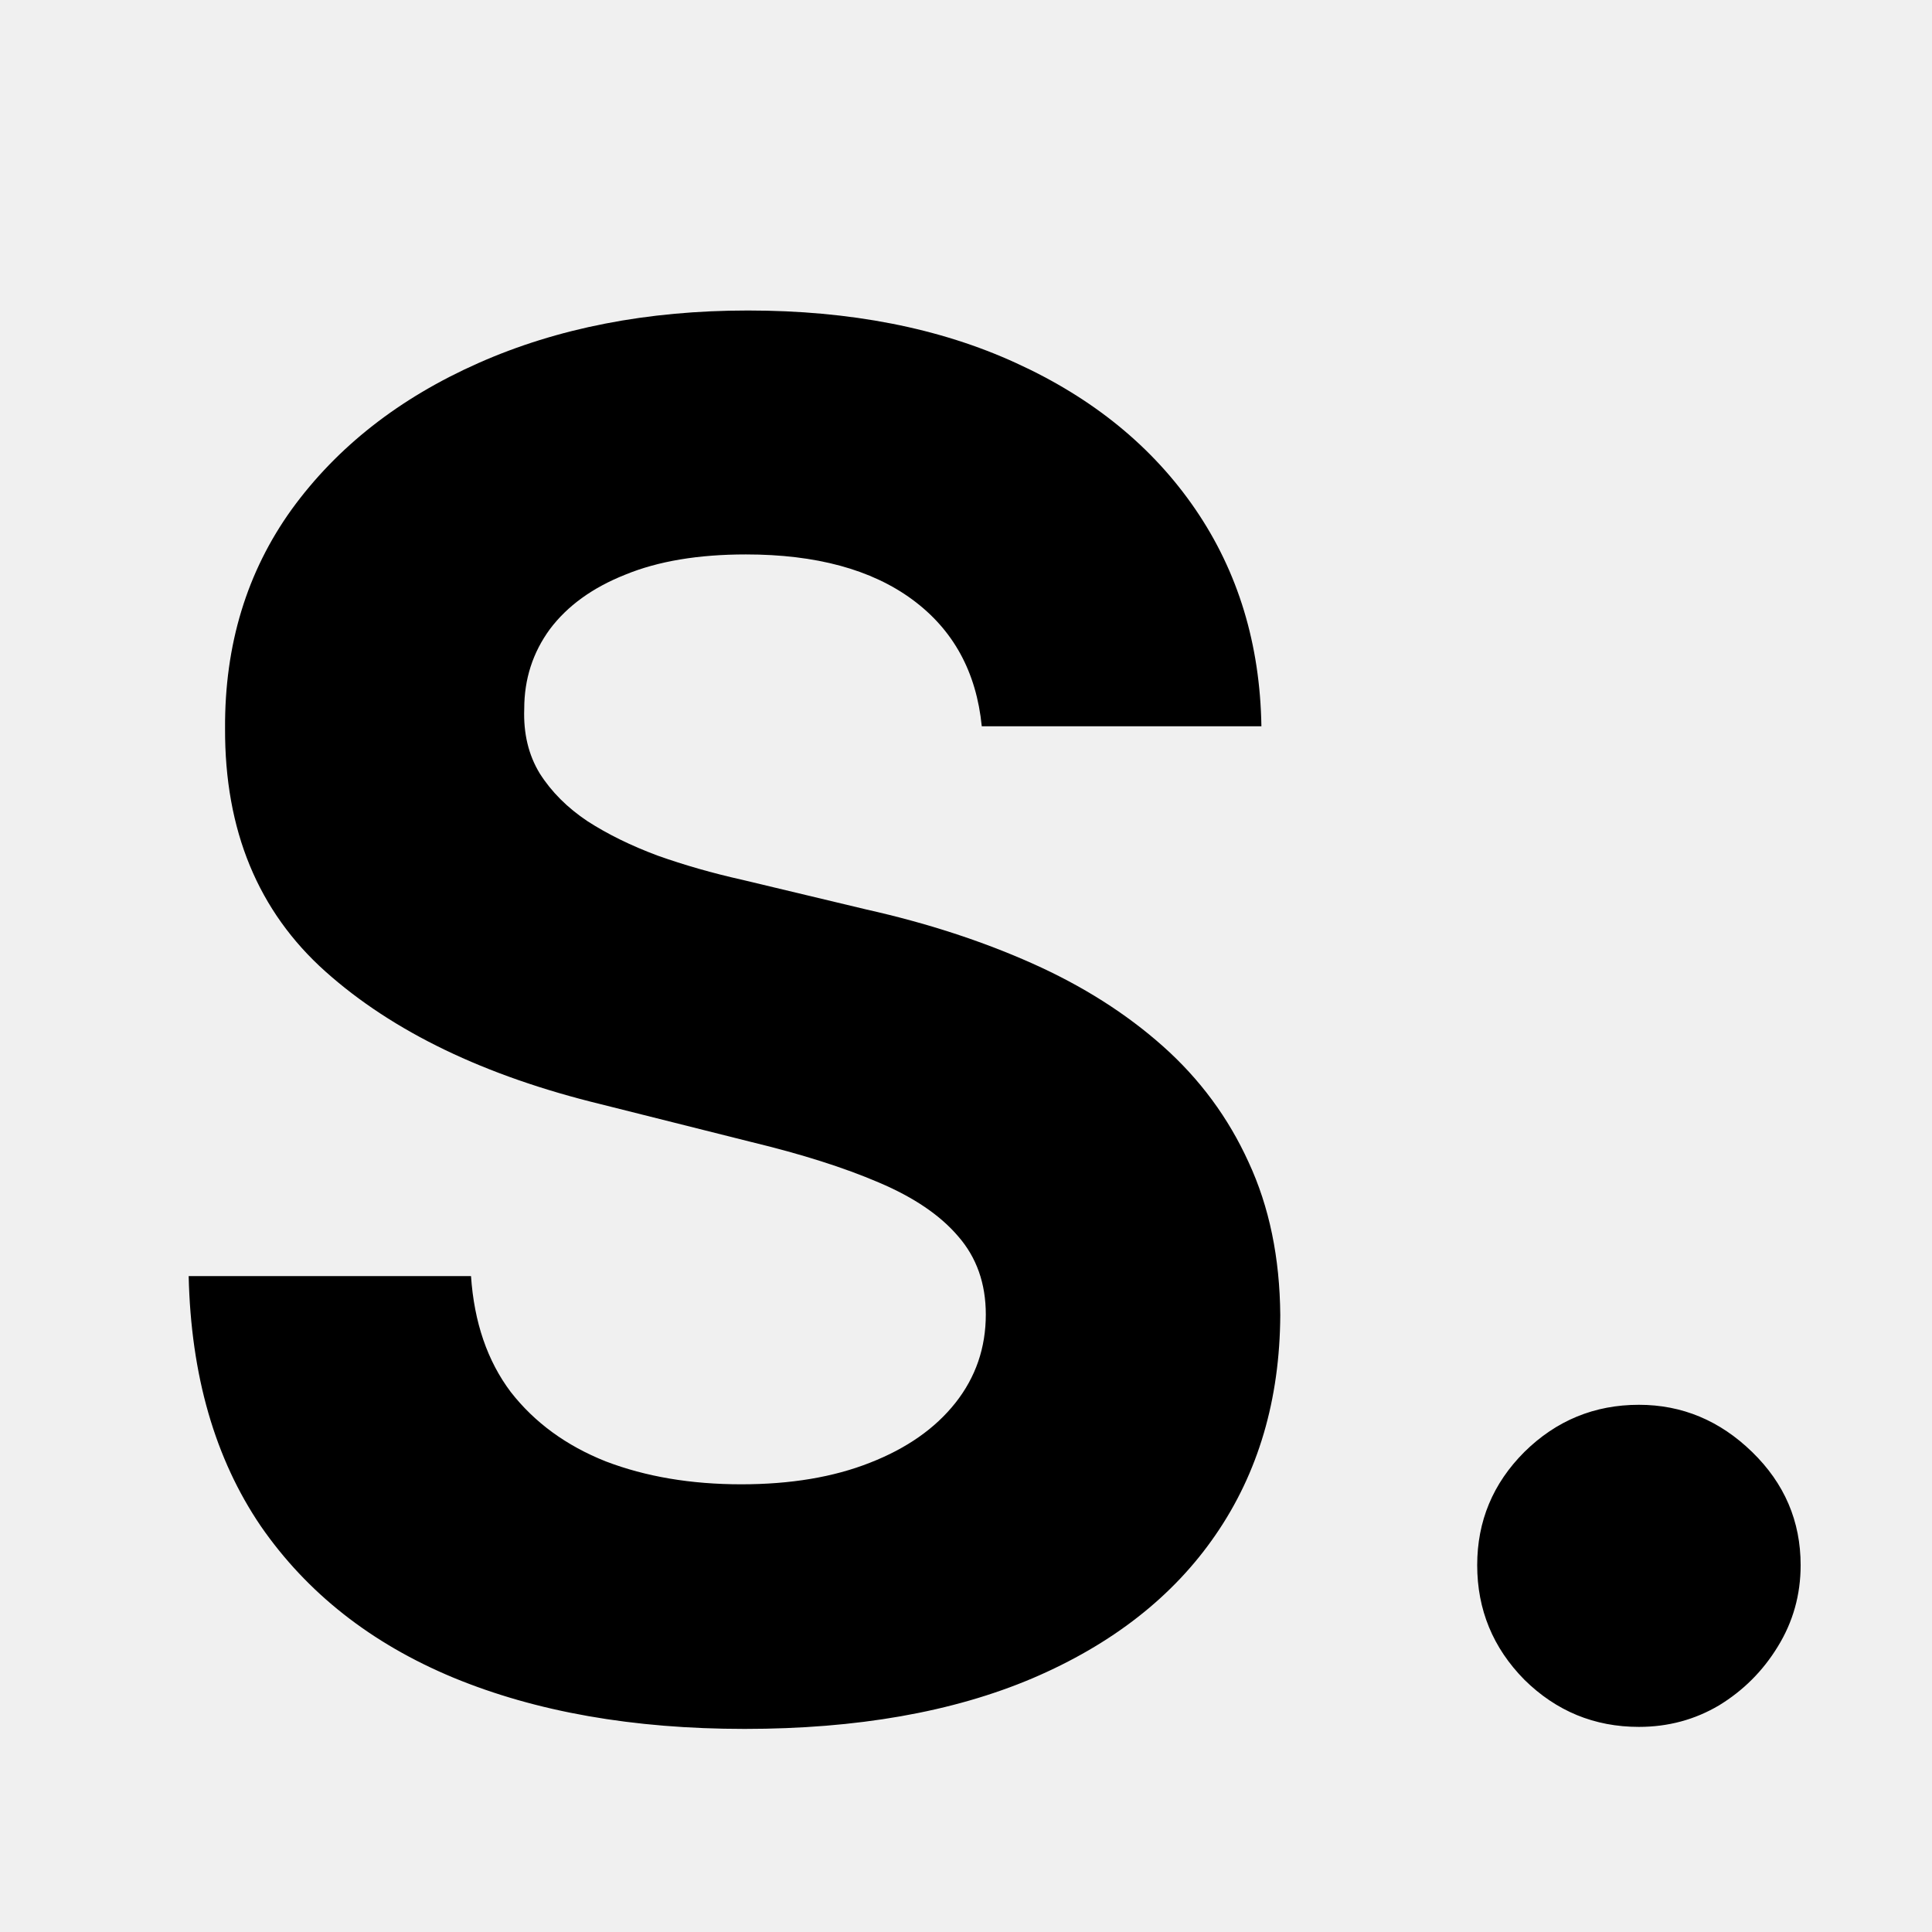
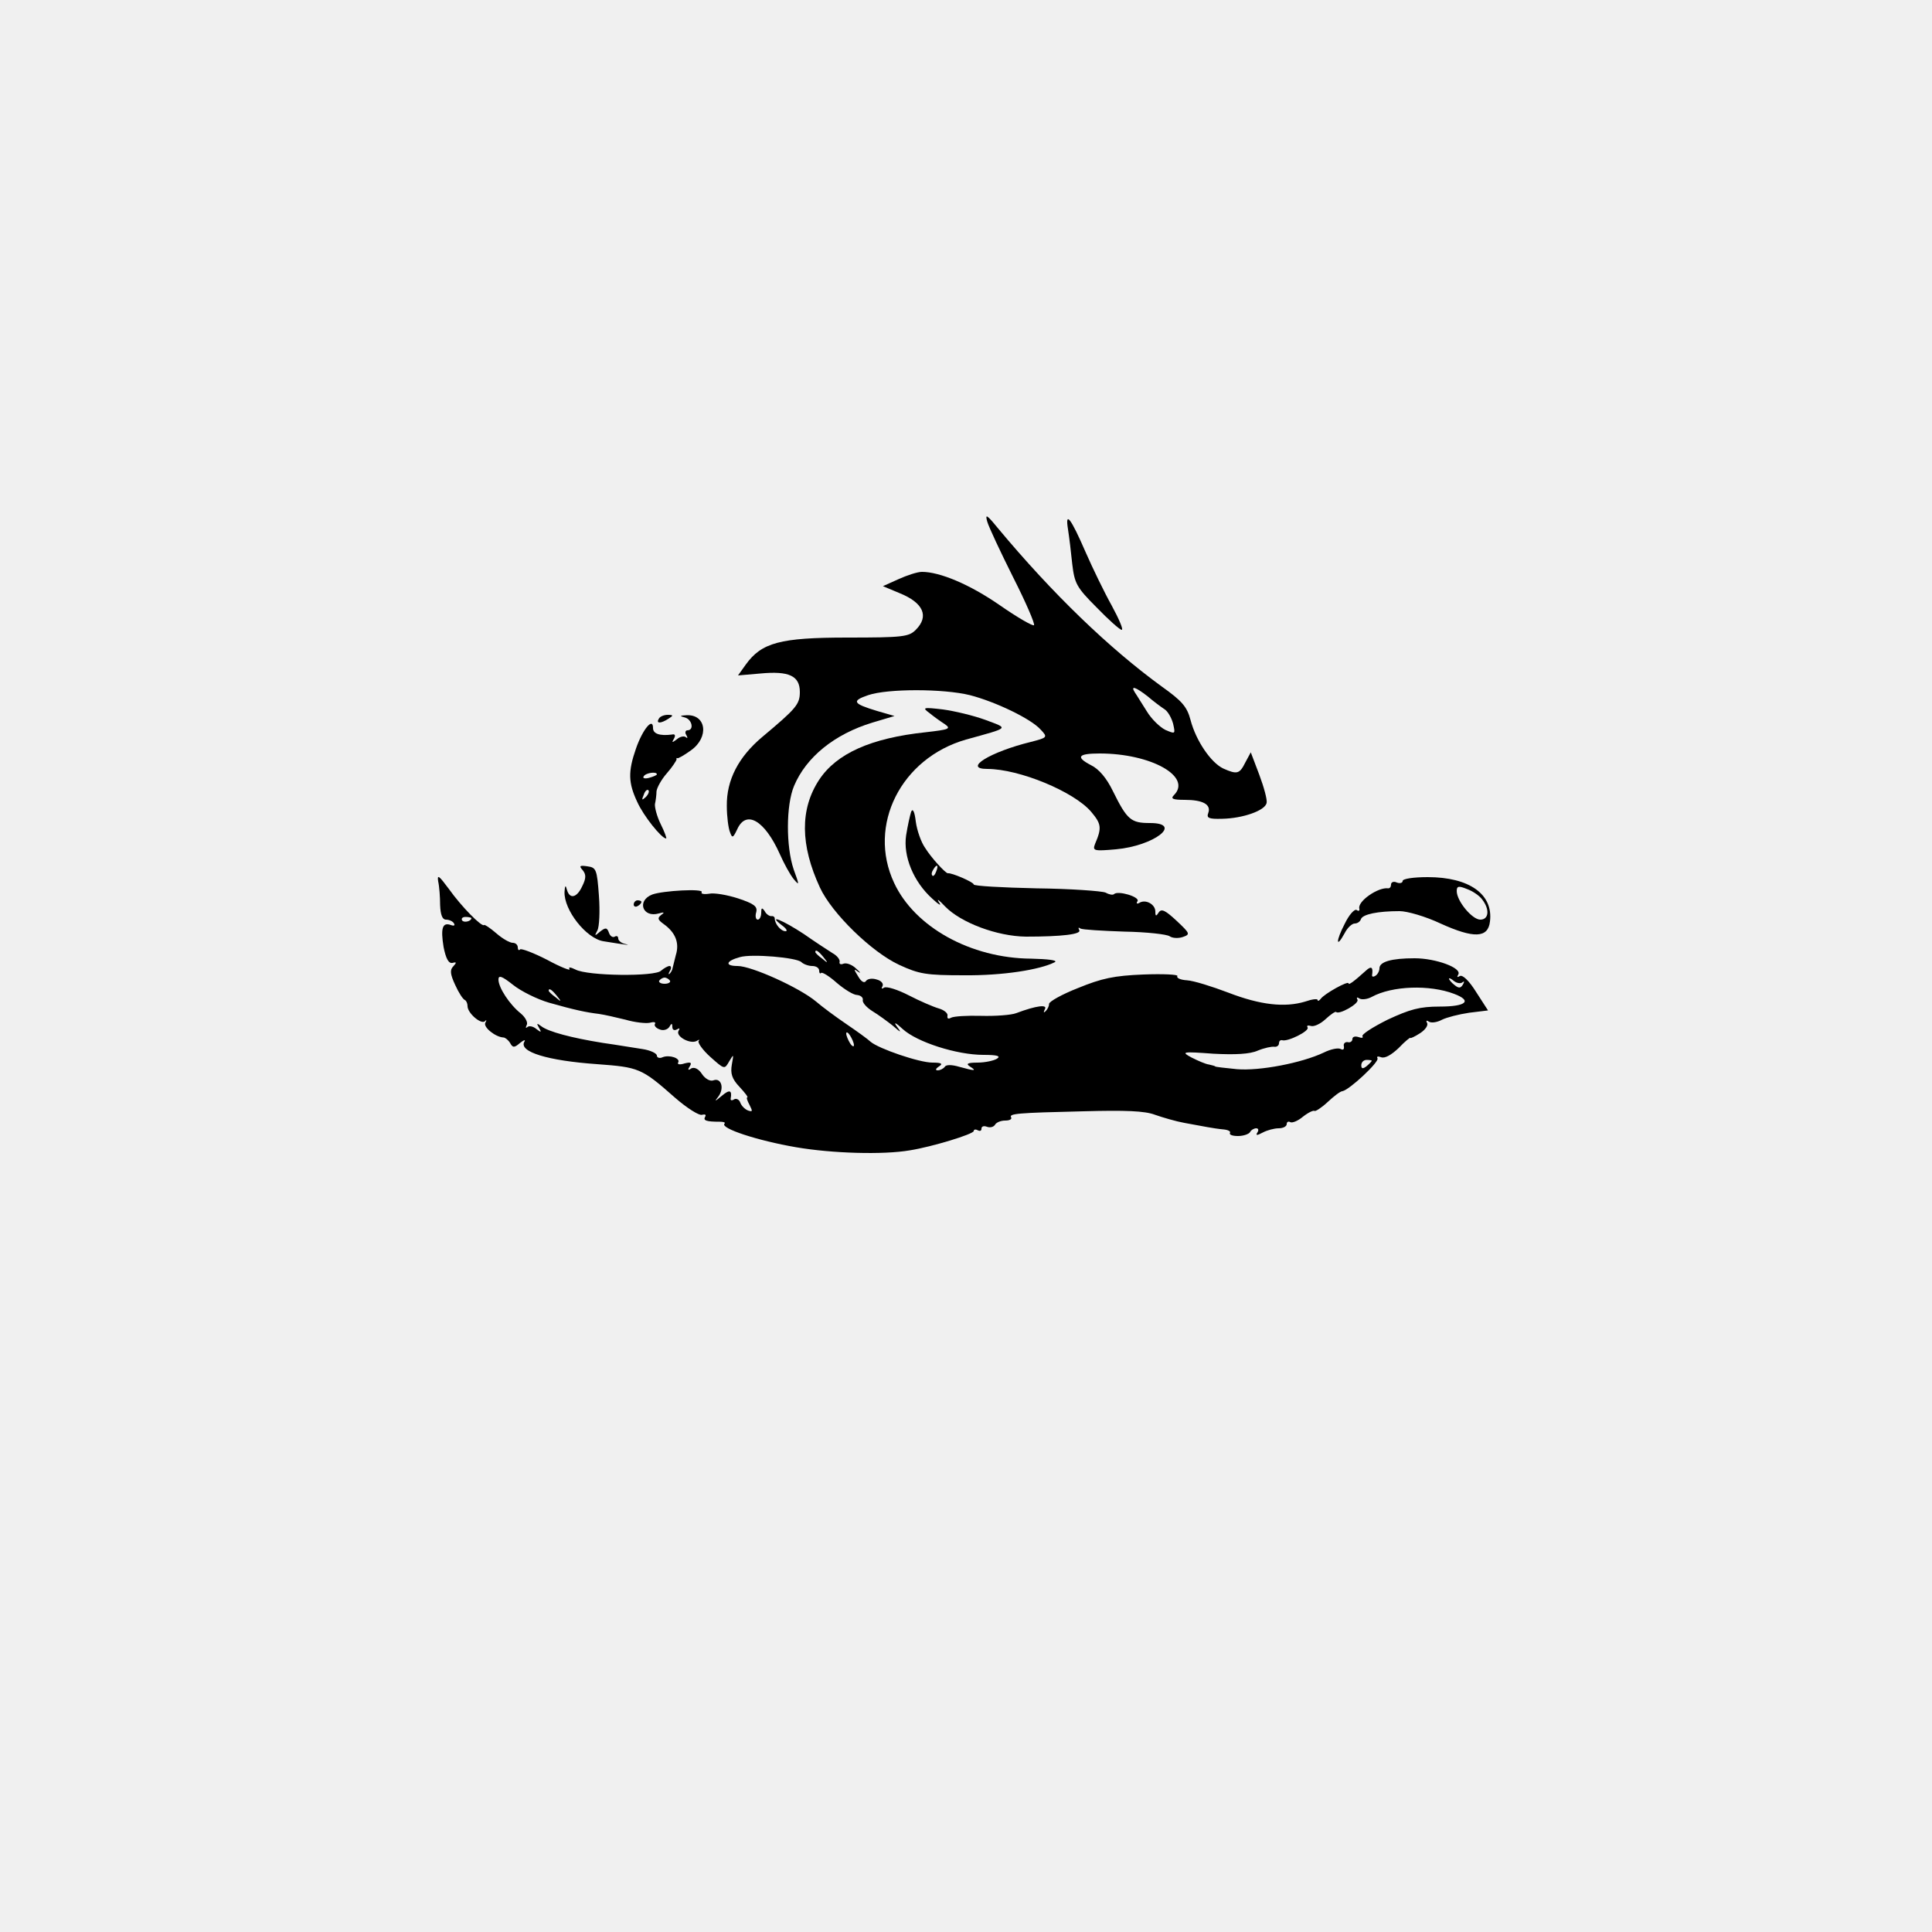
- <svg xmlns="http://www.w3.org/2000/svg" width="1024" height="1024" fill="none">
-   <path class="dynamic" d="M520.357 384.929C517.5 356.119 505.238 333.738 483.571 317.786C461.905 301.833 432.5 293.857 395.357 293.857C370.119 293.857 348.81 297.429 331.429 304.571C314.048 311.476 300.714 321.119 291.429 333.5C282.381 345.881 277.857 359.929 277.857 375.643C277.381 388.738 280.119 400.167 286.071 409.929C292.262 419.69 300.714 428.143 311.429 435.286C322.143 442.19 334.524 448.262 348.571 453.5C362.619 458.5 377.619 462.786 393.571 466.357L459.286 482.071C491.19 489.214 520.476 498.738 547.143 510.643C573.81 522.548 596.905 537.19 616.429 554.571C635.952 571.952 651.071 592.429 661.786 616C672.738 639.571 678.333 666.595 678.571 697.071C678.333 741.833 666.905 780.643 644.286 813.5C621.905 846.119 589.524 871.476 547.143 889.571C505 907.429 454.167 916.357 394.643 916.357C335.595 916.357 284.167 907.31 240.357 889.214C196.786 871.119 162.738 844.333 138.214 808.857C113.929 773.143 101.19 728.976 100 676.357H249.643C251.31 700.881 258.333 721.357 270.714 737.786C283.333 753.976 300.119 766.238 321.071 774.571C342.262 782.667 366.19 786.714 392.857 786.714C419.048 786.714 441.786 782.905 461.071 775.286C480.595 767.667 495.714 757.071 506.429 743.5C517.143 729.929 522.5 714.333 522.5 696.714C522.5 680.286 517.619 666.476 507.857 655.286C498.333 644.095 484.286 634.571 465.714 626.714C447.381 618.857 424.881 611.714 398.214 605.286L318.571 585.286C256.905 570.286 208.214 546.833 172.5 514.929C136.786 483.024 119.048 440.048 119.286 386C119.048 341.714 130.833 303.024 154.643 269.929C178.69 236.833 211.667 211 253.571 192.429C295.476 173.857 343.095 164.571 396.429 164.571C450.714 164.571 498.095 173.857 538.571 192.429C579.286 211 610.952 236.833 633.571 269.929C656.19 303.024 667.857 341.357 668.571 384.929H520.357ZM868.661 915.286C845.089 915.286 824.851 906.952 807.946 890.286C791.28 873.381 782.946 853.143 782.946 829.571C782.946 806.238 791.28 786.238 807.946 769.571C824.851 752.905 845.089 744.571 868.661 744.571C891.518 744.571 911.518 752.905 928.661 769.571C945.804 786.238 954.375 806.238 954.375 829.571C954.375 845.286 950.327 859.69 942.232 872.786C934.375 885.643 924.018 896 911.161 903.857C898.304 911.476 884.137 915.286 868.661 915.286Z" />
-   <style>
- 		path.dynamic { fill: #000000; }@media (prefers-color-scheme: dark) {path.dynamic { fill:
- 		#FFFFFF; }}
- 	</style>
+ <svg xmlns="http://www.w3.org/2000/svg" version="1.0" width="500pt" height="500pt" viewBox="0 0 500 500" preserveAspectRatio="xMidYMid meet">
+   <g transform="translate(0,500) scale(0.1,-0.1)" fill="#000000" stroke="none">
+     <path d="M2555 3650 c4 -14 34 -78 67 -144 33 -65 57 -121 54 -124 -3 -3 -43 20 -89 52 -78 54 -155 86 -201 86 -12 0 -39 -9 -61 -19 l-40 -18 43 -18 c62 -25 77 -60 42 -95 -18 -18 -33 -20 -177 -20 -174 0 -222 -13 -263 -70 l-20 -28 58 5 c74 7 102 -6 102 -48 0 -32 -10 -43 -97 -116 -62 -52 -93 -112 -92 -179 0 -27 4 -57 8 -67 6 -17 8 -16 19 7 23 51 71 23 110 -64 11 -25 27 -54 36 -65 15 -18 15 -16 0 25 -20 59 -20 166 1 216 31 74 104 134 203 164 l57 17 -45 13 c-63 19 -67 26 -23 41 50 17 194 17 263 0 66 -17 158 -61 183 -89 19 -20 18 -21 -25 -32 -106 -26 -177 -70 -113 -70 83 0 225 -59 269 -111 26 -31 28 -41 10 -83 -7 -18 -3 -19 54 -14 99 9 175 68 88 68 -49 0 -59 8 -96 83 -16 33 -36 57 -57 67 -40 21 -33 30 23 30 133 0 240 -60 192 -108 -9 -9 -3 -12 28 -12 47 0 69 -12 61 -34 -5 -13 1 -16 36 -15 53 1 111 21 115 41 2 8 -7 41 -19 73 l-22 58 -14 -26 c-15 -30 -21 -32 -57 -16 -32 15 -71 72 -85 126 -9 34 -22 49 -74 86 -136 99 -282 239 -426 412 -27 33 -32 36 -26 15z m415 -452 c15 -13 34 -27 43 -33 9 -5 19 -23 23 -38 6 -27 6 -27 -20 -16 -14 7 -36 28 -48 48 -13 20 -26 42 -31 49 -12 19 2 14 33 -10z" />
+     <path d="M2764 3630 c3 -19 8 -60 11 -90 6 -50 11 -60 63 -112 31 -32 60 -58 65 -58 5 0 -7 28 -26 63 -19 34 -49 96 -67 137 -39 90 -54 109 -46 60z" />
+     <path d="M2405 3155 c11 -9 29 -22 40 -29 17 -12 12 -14 -49 -21 -142 -15 -231 -55 -276 -123 -50 -76 -49 -169 2 -279 31 -67 134 -167 205 -200 52 -24 70 -27 168 -27 99 -1 196 14 235 34 8 5 -19 8 -61 9 -157 1 -302 82 -355 196 -70 149 18 323 186 371 115 32 111 28 50 51 -30 11 -80 23 -110 27 -51 6 -54 5 -35 -9z" />
+     <path d="M1705 3140 c-8 -13 5 -13 25 0 13 8 13 10 -2 10 -9 0 -20 -4 -23 -10z" />
+     <path d="M1773 3143 c18 -5 24 -33 6 -33 -5 0 -7 -6 -3 -12 4 -7 4 -10 -1 -6 -4 4 -15 2 -23 -5 -13 -10 -14 -9 -8 1 5 9 3 13 -5 11 -32 -4 -49 2 -49 17 0 29 -27 -4 -44 -53 -21 -60 -20 -89 3 -138 16 -36 63 -95 75 -95 2 0 -4 17 -14 37 -10 20 -16 44 -15 52 2 9 4 24 4 33 1 9 12 30 27 47 14 16 25 33 25 36 -1 3 0 4 2 3 1 -2 17 7 35 20 48 34 40 94 -12 91 -17 -1 -18 -2 -3 -6z m-73 -147 c0 -2 -9 -6 -20 -9 -11 -3 -18 -1 -14 4 5 9 34 13 34 5z m-29 -59 c-10 -9 -11 -8 -5 6 3 10 9 15 12 12 3 -3 0 -11 -7 -18z" />
+     <path d="M2358 2899 c-3 -9 -9 -36 -13 -61 -8 -54 19 -120 68 -164 17 -16 25 -20 17 -9 -7 11 0 6 16 -11 41 -42 134 -77 209 -78 92 0 145 6 138 17 -3 6 -2 8 3 4 5 -3 56 -6 114 -8 58 -1 110 -7 117 -12 7 -5 22 -6 34 -2 20 7 19 9 -16 42 -29 27 -39 32 -46 22 -7 -11 -9 -11 -9 2 0 19 -26 33 -42 22 -6 -3 -8 -1 -4 5 6 11 -51 28 -61 18 -3 -3 -13 -1 -22 4 -9 4 -90 10 -179 11 -89 2 -162 6 -162 10 0 6 -58 31 -67 29 -6 0 -43 40 -59 66 -10 14 -21 45 -24 68 -3 26 -8 35 -12 25z m65 -154 c-3 -9 -8 -14 -10 -11 -3 3 -2 9 2 15 9 16 15 13 8 -4z" />
+     <path d="M1508 2748 c9 -11 9 -21 -1 -41 -14 -31 -33 -35 -40 -9 -3 12 -5 11 -6 -6 -2 -47 56 -121 101 -128 62 -10 72 -11 56 -7 -10 2 -18 9 -18 14 0 6 -4 8 -9 5 -5 -3 -12 1 -15 10 -5 14 -9 14 -23 3 -14 -12 -15 -12 -7 3 5 9 7 49 4 90 -5 68 -7 73 -30 76 -20 3 -22 1 -12 -10z" />
+     <path d="M1134 2719 c3 -13 5 -41 5 -61 1 -26 6 -38 15 -38 8 0 18 -4 21 -10 3 -5 0 -7 -8 -4 -22 8 -27 -8 -19 -57 6 -30 13 -43 23 -41 11 3 11 1 2 -9 -9 -9 -8 -20 5 -48 9 -20 20 -37 25 -39 4 -2 7 -9 7 -16 0 -18 35 -48 45 -39 4 5 5 3 1 -4 -6 -11 26 -37 47 -38 4 0 12 -6 17 -14 7 -13 11 -13 26 0 10 8 15 9 11 3 -15 -26 60 -49 188 -58 108 -8 115 -10 201 -86 32 -28 64 -48 71 -45 8 2 11 0 8 -5 -6 -10 3 -13 38 -13 10 0 15 -2 12 -5 -12 -12 86 -44 185 -61 93 -16 226 -20 295 -8 57 9 165 42 165 50 0 4 5 5 10 2 6 -3 10 -2 10 4 0 6 6 8 14 5 8 -3 17 -1 21 5 3 6 15 11 26 11 11 0 18 3 16 8 -7 10 15 12 187 16 109 3 159 1 185 -9 20 -7 54 -17 76 -21 22 -4 49 -9 60 -11 11 -2 30 -5 42 -6 11 -1 19 -5 16 -9 -2 -5 7 -8 21 -8 14 0 28 5 31 10 3 6 11 10 16 10 6 0 7 -5 3 -11 -5 -8 -1 -8 14 0 11 6 30 11 41 11 12 0 21 5 21 11 0 5 4 8 9 5 5 -3 20 3 33 14 14 11 27 17 30 15 2 -2 18 8 34 23 16 15 33 28 38 28 18 3 96 76 91 85 -3 5 1 6 9 3 10 -4 27 6 46 24 16 17 30 28 30 26 0 -2 11 3 25 12 14 9 22 21 18 27 -3 6 -1 7 5 3 6 -4 21 -2 34 5 12 6 43 14 70 18 l49 6 -31 48 c-18 29 -35 45 -42 41 -7 -4 -8 -3 -4 4 10 17 -58 42 -113 42 -60 0 -91 -9 -91 -26 0 -7 -5 -16 -10 -19 -6 -4 -10 -3 -9 2 3 20 -2 24 -16 11 -32 -29 -45 -38 -45 -33 0 8 -63 -27 -72 -40 -4 -5 -8 -7 -8 -3 0 4 -15 2 -32 -4 -53 -16 -116 -9 -199 23 -42 16 -90 31 -107 32 -17 1 -28 6 -25 11 3 4 -37 6 -88 4 -76 -3 -108 -10 -169 -35 -41 -16 -75 -35 -75 -41 0 -6 -4 -14 -9 -19 -5 -5 -6 -3 -2 5 8 13 -21 10 -74 -10 -13 -5 -54 -8 -91 -7 -36 1 -71 -1 -78 -5 -7 -4 -10 -2 -9 5 2 6 -8 15 -22 19 -14 4 -49 19 -78 34 -29 15 -58 24 -64 20 -6 -4 -8 -3 -4 4 3 6 -3 14 -15 17 -12 4 -24 2 -28 -4 -4 -6 -12 -2 -20 12 -12 19 -12 21 0 12 8 -5 6 -2 -5 8 -10 10 -25 16 -33 13 -7 -3 -12 -1 -10 5 1 6 -7 16 -18 22 -11 7 -45 29 -75 50 -53 35 -96 53 -56 22 11 -8 15 -15 9 -15 -12 0 -28 19 -28 33 0 4 -4 7 -9 6 -5 0 -13 5 -17 13 -7 10 -9 9 -9 -4 0 -10 -4 -18 -9 -18 -5 0 -7 9 -4 19 4 15 -5 22 -47 36 -28 9 -62 15 -75 12 -14 -2 -22 0 -19 4 6 10 -101 4 -128 -6 -41 -16 -25 -61 17 -49 14 4 16 3 6 -4 -10 -8 -9 -12 6 -23 31 -22 42 -49 32 -81 -4 -16 -8 -32 -9 -36 -1 -4 -4 -9 -7 -12 -4 -3 -3 1 1 8 4 6 3 12 -1 12 -5 0 -15 -6 -22 -12 -15 -16 -191 -14 -222 3 -12 6 -19 7 -15 1 3 -5 -23 5 -58 24 -35 18 -67 30 -70 27 -3 -4 -6 -1 -6 5 0 7 -6 12 -13 12 -8 0 -27 11 -43 25 -15 13 -30 23 -31 21 -6 -6 -59 48 -91 93 -26 35 -31 39 -28 20z m86 -95 c0 -8 -19 -13 -24 -6 -3 5 1 9 9 9 8 0 15 -2 15 -3z m911 -101 c13 -16 12 -17 -3 -4 -10 7 -18 15 -18 17 0 8 8 3 21 -13z m-57 -13 c5 -5 18 -10 28 -10 10 0 18 -5 18 -12 0 -6 2 -9 5 -6 3 3 22 -9 41 -26 20 -17 43 -31 52 -31 9 -1 16 -6 15 -13 -2 -6 9 -19 25 -29 15 -9 38 -26 52 -37 23 -20 24 -20 10 -1 -8 11 -1 8 16 -8 37 -34 140 -67 209 -67 36 0 46 -3 35 -10 -8 -5 -31 -10 -50 -10 -26 0 -31 -3 -20 -10 19 -12 13 -12 -27 -1 -20 6 -35 6 -38 0 -4 -5 -12 -9 -18 -9 -7 0 -6 4 3 10 11 7 7 10 -17 10 -34 0 -139 36 -160 54 -6 6 -35 27 -63 46 -28 19 -63 45 -78 58 -43 36 -167 92 -203 92 -34 0 -31 13 6 23 30 9 147 -1 159 -13z m-653 -105 c67 -19 96 -25 129 -29 14 -2 45 -9 69 -15 24 -7 52 -10 62 -8 11 3 17 2 14 -3 -3 -4 3 -11 12 -14 9 -4 20 -1 25 6 6 11 8 10 8 0 0 -7 5 -10 12 -6 7 4 8 3 4 -4 -8 -14 30 -35 47 -26 6 4 9 4 5 0 -3 -4 10 -23 30 -41 37 -33 37 -33 49 -12 12 20 12 20 7 -8 -4 -23 0 -37 20 -58 14 -15 23 -27 20 -27 -3 0 0 -9 6 -20 8 -16 8 -18 -4 -14 -8 3 -17 12 -20 20 -3 9 -11 12 -16 9 -6 -4 -10 -3 -9 2 4 22 -3 24 -23 7 -18 -15 -20 -16 -9 -2 16 21 8 50 -13 42 -8 -3 -21 4 -29 16 -9 14 -20 19 -28 15 -8 -6 -10 -4 -4 5 6 10 3 12 -13 8 -12 -4 -20 -3 -17 2 7 11 -22 21 -40 14 -8 -4 -15 -1 -15 4 0 6 -17 14 -37 17 -21 3 -67 11 -103 16 -81 13 -141 29 -159 43 -12 9 -13 8 -6 -4 7 -12 6 -13 -7 -3 -8 7 -19 9 -23 5 -5 -4 -5 -2 -2 5 4 6 -3 20 -15 30 -29 23 -58 67 -58 88 0 12 9 9 38 -14 20 -16 62 -37 93 -46z m313 57 c2 -4 -4 -8 -14 -8 -10 0 -16 4 -14 8 3 4 9 8 14 8 5 0 11 -4 14 -8z m2051 -4 c5 4 5 1 1 -6 -6 -10 -11 -10 -22 -1 -8 6 -14 14 -14 16 0 3 6 0 13 -6 8 -6 18 -7 22 -3z m-22 -30 c48 -18 32 -33 -37 -33 -52 0 -77 -7 -135 -34 -38 -19 -68 -38 -65 -43 3 -4 -2 -5 -10 -2 -9 3 -16 1 -16 -5 0 -6 -6 -10 -12 -8 -7 1 -12 -4 -10 -11 1 -8 -2 -10 -8 -7 -6 4 -26 0 -44 -9 -57 -27 -166 -48 -225 -43 -31 3 -56 6 -56 7 0 1 -7 3 -16 5 -9 1 -29 10 -45 18 -28 15 -25 16 56 10 57 -3 95 -1 115 8 17 7 36 11 43 10 6 -1 12 3 12 9 0 5 3 9 8 8 14 -5 72 24 66 33 -3 5 1 6 8 4 8 -3 25 5 38 17 14 13 26 21 28 19 7 -8 61 22 55 32 -3 6 -1 7 5 3 6 -4 21 -2 32 4 53 29 150 32 213 8z m-2322 -5 c13 -16 12 -17 -3 -4 -10 7 -18 15 -18 17 0 8 8 3 21 -13z m769 -128 c0 -5 -5 -3 -10 5 -5 8 -10 20 -10 25 0 6 5 3 10 -5 5 -8 10 -19 10 -25z m1340 -40 c0 -2 -6 -8 -13 -14 -10 -8 -14 -7 -14 2 0 8 6 14 14 14 7 0 13 -1 13 -2z" />
+     <path d="M3630 2720 c0 -5 -7 -7 -15 -4 -8 4 -15 1 -15 -5 0 -6 -3 -10 -7 -10 -26 4 -81 -34 -75 -53 1 -5 -2 -7 -7 -3 -6 3 -20 -13 -31 -36 -23 -44 -23 -66 0 -24 7 14 19 25 26 25 7 0 14 5 16 11 4 13 44 21 100 21 20 0 68 -14 106 -32 86 -39 123 -38 128 5 9 71 -54 115 -161 115 -36 0 -65 -4 -65 -10z m206 -48 c20 -26 17 -52 -5 -52 -21 0 -61 48 -61 74 0 13 5 14 27 5 14 -5 32 -17 39 -27z" />
+     <path d="M1640 2659 c0 -5 5 -7 10 -4 6 3 10 8 10 11 0 2 -4 4 -10 4 -5 0 -10 -5 -10 -11z" />
+   </g>
</svg>
